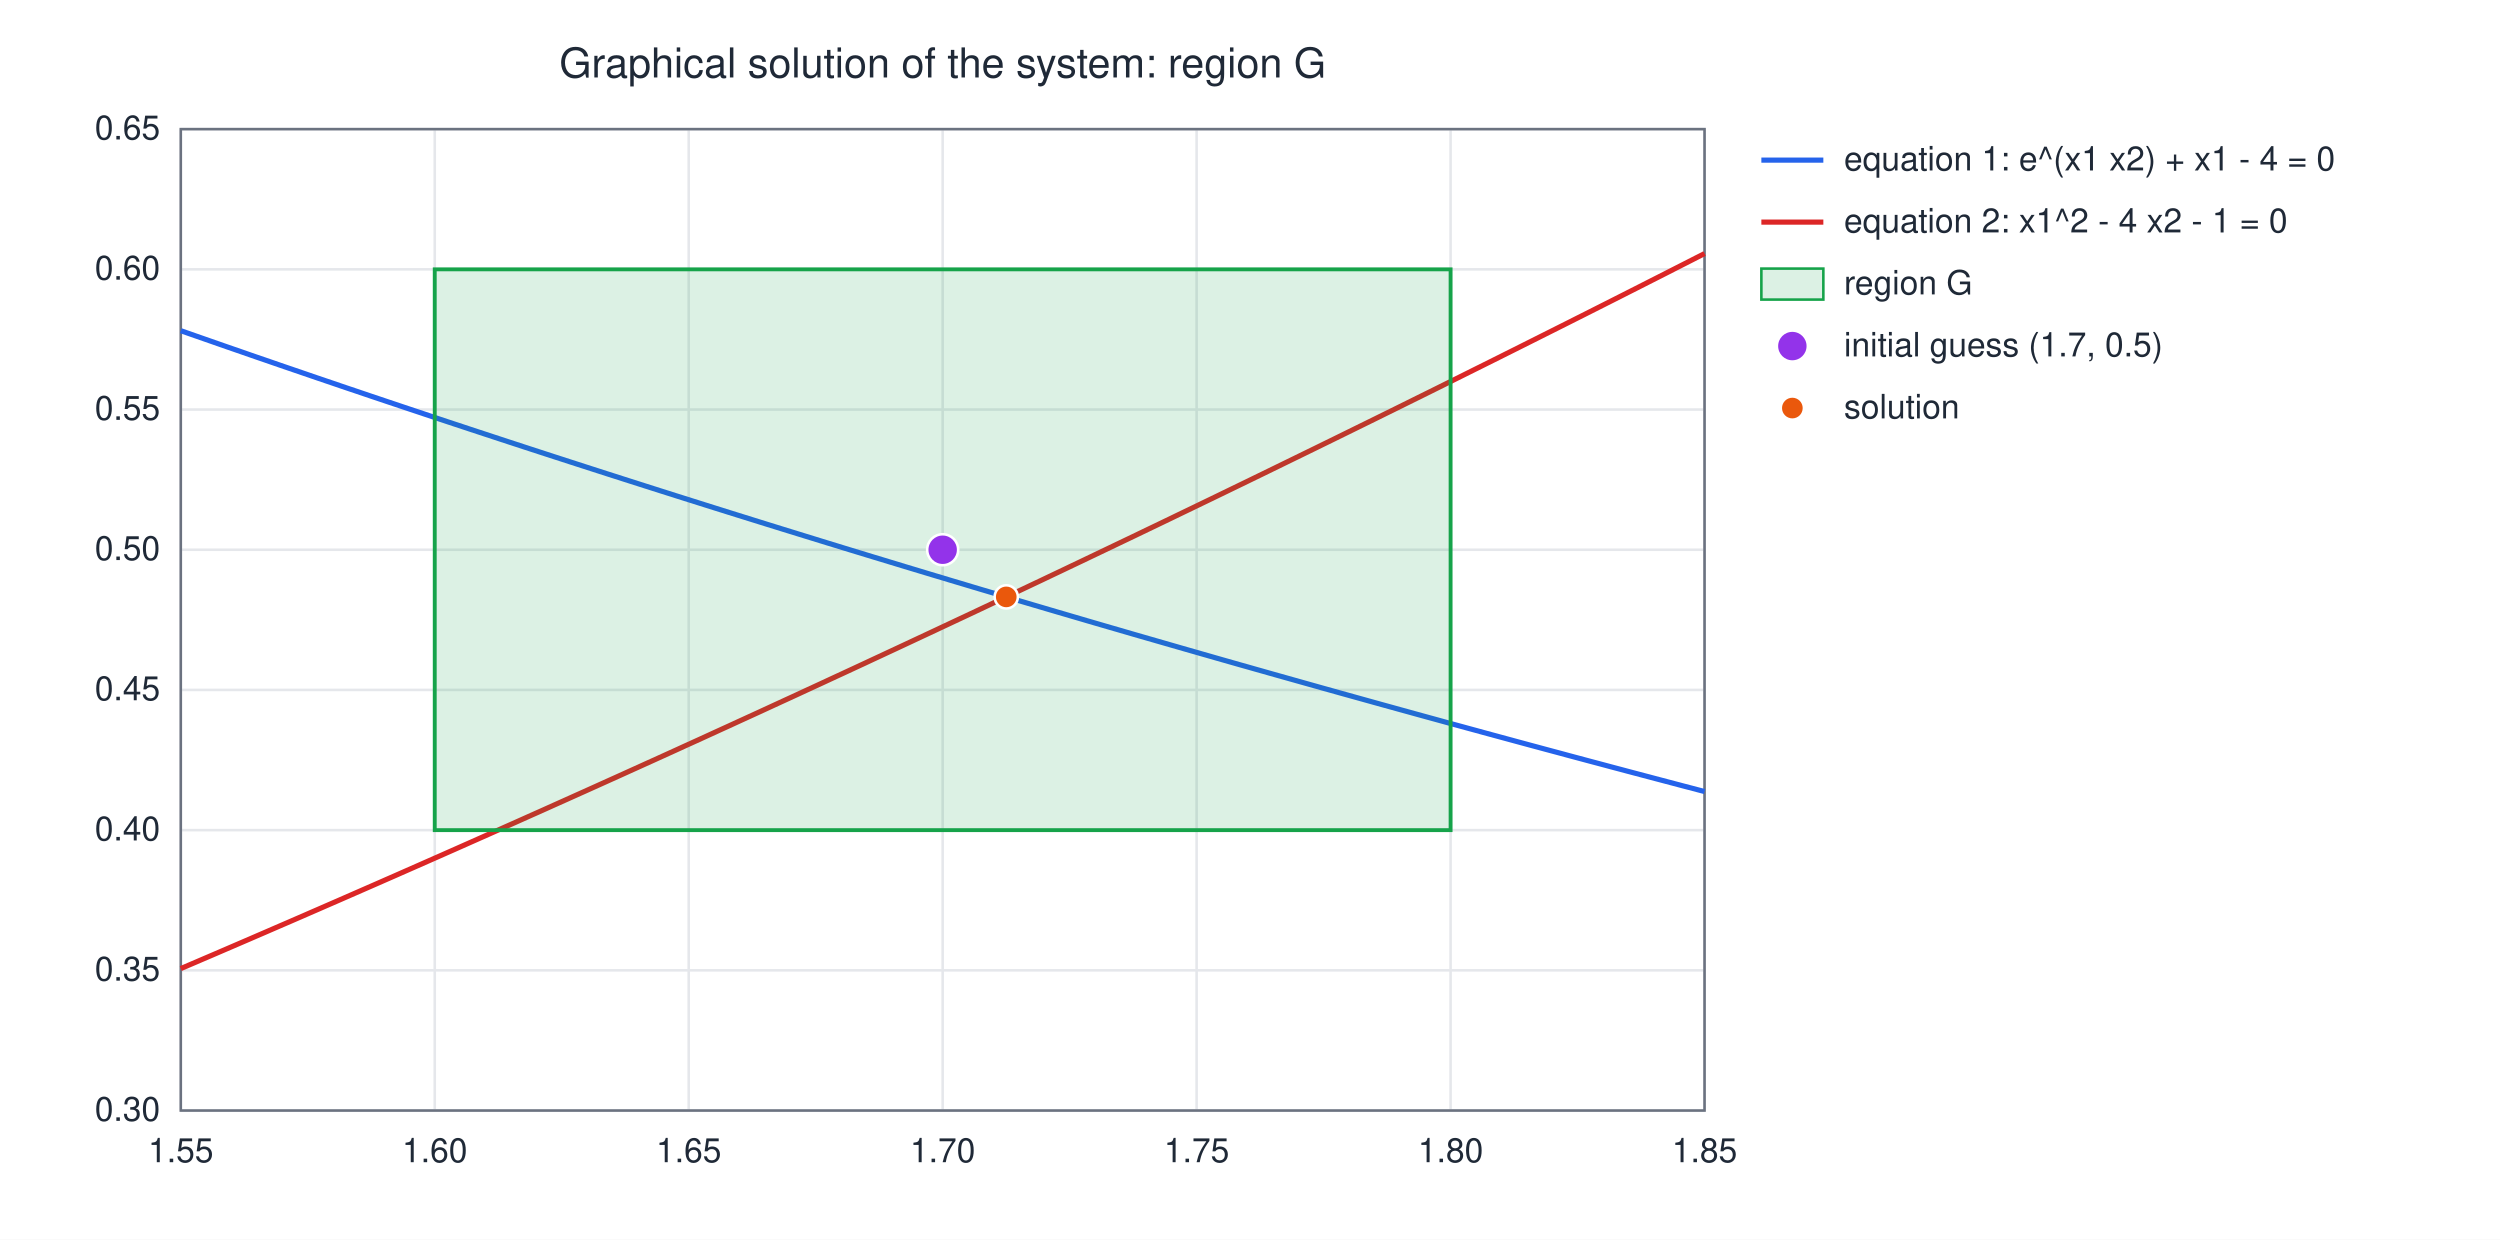
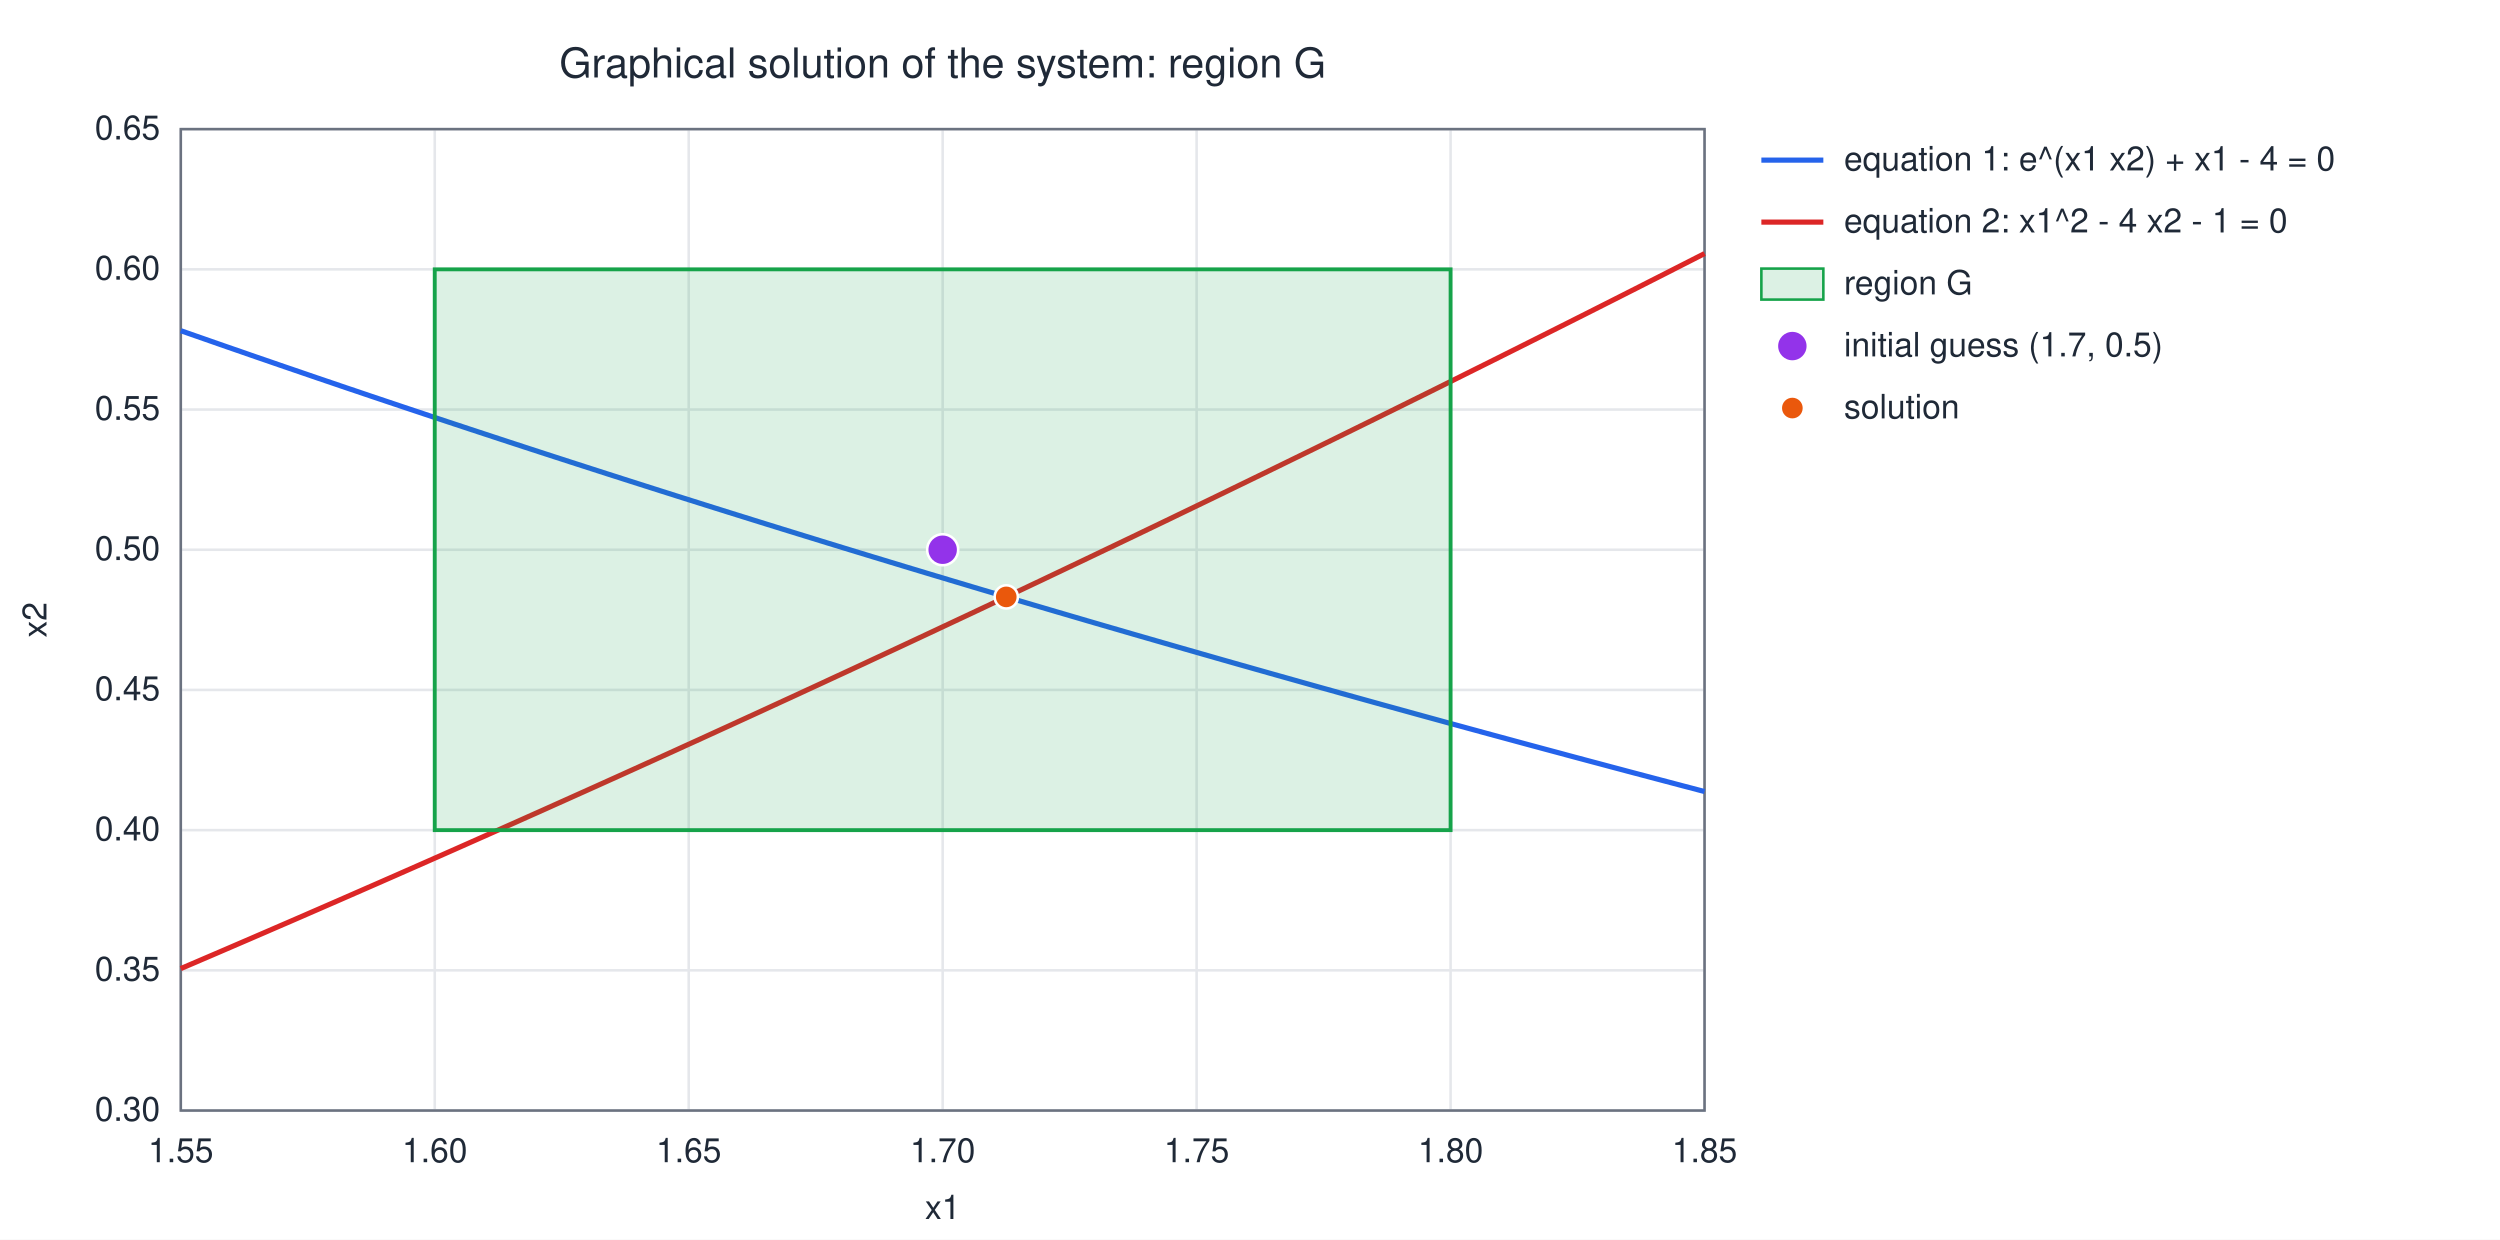
<svg xmlns="http://www.w3.org/2000/svg" width="968" height="480" viewBox="0 0 968 480" font-family="Helvetica, Arial, sans-serif" fill="#1f2937">
  <rect width="968" height="480" fill="#ffffff" />
  <text x="365.00" y="30.00" text-anchor="middle" font-size="16">Graphical solution of the system: region G</text>
  <line x1="70.00" y1="50.00" x2="70.00" y2="430.00" stroke="#e5e7eb" stroke-width="1" />
  <text x="70.00" y="450.00" text-anchor="middle" font-size="13">1.55</text>
  <line x1="168.33" y1="50.00" x2="168.33" y2="430.00" stroke="#e5e7eb" stroke-width="1" />
  <text x="168.33" y="450.00" text-anchor="middle" font-size="13">1.60</text>
  <line x1="266.67" y1="50.00" x2="266.67" y2="430.00" stroke="#e5e7eb" stroke-width="1" />
  <text x="266.67" y="450.00" text-anchor="middle" font-size="13">1.65</text>
  <line x1="365.00" y1="50.00" x2="365.00" y2="430.00" stroke="#e5e7eb" stroke-width="1" />
  <text x="365.00" y="450.00" text-anchor="middle" font-size="13">1.70</text>
  <line x1="463.33" y1="50.00" x2="463.33" y2="430.00" stroke="#e5e7eb" stroke-width="1" />
  <text x="463.33" y="450.00" text-anchor="middle" font-size="13">1.75</text>
  <line x1="561.67" y1="50.00" x2="561.67" y2="430.00" stroke="#e5e7eb" stroke-width="1" />
  <text x="561.67" y="450.00" text-anchor="middle" font-size="13">1.80</text>
  <line x1="660.00" y1="50.00" x2="660.00" y2="430.00" stroke="#e5e7eb" stroke-width="1" />
  <text x="660.00" y="450.00" text-anchor="middle" font-size="13">1.85</text>
  <line x1="70.00" y1="430.00" x2="660.00" y2="430.00" stroke="#e5e7eb" stroke-width="1" />
  <text x="62.00" y="434.00" text-anchor="end" font-size="13">0.30</text>
  <line x1="70.00" y1="375.71" x2="660.00" y2="375.71" stroke="#e5e7eb" stroke-width="1" />
  <text x="62.00" y="379.71" text-anchor="end" font-size="13">0.35</text>
  <line x1="70.00" y1="321.43" x2="660.00" y2="321.43" stroke="#e5e7eb" stroke-width="1" />
  <text x="62.00" y="325.43" text-anchor="end" font-size="13">0.40</text>
  <line x1="70.00" y1="267.14" x2="660.00" y2="267.14" stroke="#e5e7eb" stroke-width="1" />
  <text x="62.00" y="271.14" text-anchor="end" font-size="13">0.45</text>
  <line x1="70.00" y1="212.86" x2="660.00" y2="212.86" stroke="#e5e7eb" stroke-width="1" />
  <text x="62.00" y="216.86" text-anchor="end" font-size="13">0.50</text>
  <line x1="70.00" y1="158.57" x2="660.00" y2="158.57" stroke="#e5e7eb" stroke-width="1" />
  <text x="62.00" y="162.57" text-anchor="end" font-size="13">0.55</text>
  <line x1="70.00" y1="104.29" x2="660.00" y2="104.29" stroke="#e5e7eb" stroke-width="1" />
  <text x="62.00" y="108.29" text-anchor="end" font-size="13">0.60</text>
  <line x1="70.00" y1="50.00" x2="660.00" y2="50.00" stroke="#e5e7eb" stroke-width="1" />
  <text x="62.00" y="54.00" text-anchor="end" font-size="13">0.65</text>
+   <text x="365.00" y="472.00" text-anchor="middle" font-size="13">x1</text>
+   <text x="18" y="240.00" text-anchor="middle" font-size="13" transform="rotate(-90 18 240.00)">x2</text>
  <rect x="70.00" y="50.00" width="590.00" height="380.00" fill="none" stroke="#6b7280" />
  <polyline points="70.00,128.04 72.95,129.08 75.90,130.11 78.85,131.14 81.80,132.17 84.75,133.20 87.70,134.23 90.65,135.25 93.60,136.27 96.55,137.30 99.50,138.32 102.45,139.33 105.40,140.35 108.35,141.37 111.30,142.38 114.25,143.39 117.20,144.40 120.15,145.41 123.10,146.42 126.05,147.42 129.00,148.42 131.95,149.43 134.90,150.43 137.85,151.42 140.80,152.42 143.75,153.42 146.70,154.41 149.65,155.40 152.60,156.39 155.55,157.38 158.50,158.37 161.45,159.35 164.40,160.34 167.35,161.32 170.30,162.30 173.25,163.28 176.20,164.26 179.15,165.23 182.10,166.21 185.05,167.18 188.00,168.15 190.95,169.12 193.90,170.09 196.85,171.06 199.80,172.02 202.75,172.99 205.70,173.95 208.65,174.91 211.60,175.87 214.55,176.83 217.50,177.78 220.45,178.74 223.40,179.69 226.35,180.64 229.30,181.59 232.25,182.54 235.20,183.49 238.15,184.43 241.10,185.38 244.05,186.32 247.00,187.26 249.95,188.20 252.90,189.14 255.85,190.08 258.80,191.01 261.75,191.95 264.70,192.88 267.65,193.81 270.60,194.74 273.55,195.67 276.50,196.60 279.45,197.52 282.40,198.45 285.35,199.37 288.30,200.29 291.25,201.21 294.20,202.13 297.15,203.05 300.10,203.96 303.05,204.88 306.00,205.79 308.95,206.70 311.90,207.61 314.85,208.52 317.80,209.43 320.75,210.34 323.70,211.24 326.65,212.15 329.60,213.05 332.55,213.95 335.50,214.85 338.45,215.75 341.40,216.64 344.35,217.54 347.30,218.43 350.25,219.33 353.20,220.22 356.15,221.11 359.10,222.00 362.05,222.89 365.00,223.77 367.95,224.66 370.90,225.54 373.85,226.42 376.80,227.31 379.75,228.19 382.70,229.06 385.65,229.94 388.60,230.82 391.55,231.69 394.50,232.57 397.45,233.44 400.40,234.31 403.35,235.18 406.30,236.05 409.25,236.92 412.20,237.78 415.15,238.65 418.10,239.51 421.05,240.38 424.00,241.24 426.95,242.10 429.90,242.96 432.85,243.81 435.80,244.67 438.75,245.53 441.70,246.38 444.65,247.23 447.60,248.08 450.55,248.93 453.50,249.78 456.45,250.63 459.40,251.48 462.35,252.32 465.30,253.17 468.25,254.01 471.20,254.86 474.15,255.70 477.10,256.54 480.05,257.38 483.00,258.21 485.95,259.05 488.90,259.88 491.85,260.72 494.80,261.55 497.75,262.38 500.70,263.21 503.65,264.04 506.60,264.87 509.55,265.70 512.50,266.53 515.45,267.35 518.40,268.18 521.35,269.00 524.30,269.82 527.25,270.64 530.20,271.46 533.15,272.28 536.10,273.10 539.05,273.91 542.00,274.73 544.95,275.54 547.90,276.36 550.85,277.17 553.80,277.98 556.75,278.79 559.70,279.60 562.65,280.41 565.60,281.21 568.55,282.02 571.50,282.82 574.45,283.63 577.40,284.43 580.35,285.23 583.30,286.03 586.25,286.83 589.20,287.63 592.15,288.43 595.10,289.22 598.05,290.02 601.00,290.81 603.95,291.60 606.90,292.40 609.85,293.19 612.80,293.98 615.75,294.77 618.70,295.55 621.65,296.34 624.60,297.13 627.55,297.91 630.50,298.70 633.45,299.48 636.40,300.26 639.35,301.04 642.30,301.82 645.25,302.60 648.20,303.38 651.15,304.16 654.10,304.93 657.05,305.71 660.00,306.48" fill="none" stroke="#2563eb" stroke-width="2" stroke-linejoin="round" />
  <line x1="682.00" y1="62.00" x2="706.00" y2="62.00" stroke="#2563eb" stroke-width="2" />
  <text x="714.00" y="66.00" text-anchor="start" font-size="13">equation 1: e^(x1 x2) + x1 - 4 = 0</text>
  <polyline points="70.00,375.04 72.95,373.77 75.90,372.51 78.85,371.24 81.80,369.98 84.75,368.71 87.70,367.44 90.65,366.17 93.60,364.90 96.55,363.63 99.50,362.35 102.45,361.08 105.40,359.80 108.35,358.52 111.30,357.25 114.25,355.97 117.20,354.69 120.15,353.40 123.10,352.12 126.05,350.83 129.00,349.55 131.95,348.26 134.90,346.97 137.85,345.68 140.80,344.39 143.75,343.10 146.70,341.81 149.65,340.51 152.60,339.22 155.55,337.92 158.50,336.62 161.45,335.32 164.40,334.02 167.35,332.72 170.30,331.42 173.25,330.11 176.20,328.81 179.15,327.50 182.10,326.19 185.05,324.88 188.00,323.57 190.95,322.26 193.90,320.95 196.85,319.63 199.80,318.32 202.75,317.00 205.70,315.68 208.65,314.37 211.60,313.05 214.55,311.72 217.50,310.40 220.45,309.08 223.40,307.75 226.35,306.43 229.30,305.10 232.25,303.77 235.20,302.44 238.15,301.11 241.10,299.78 244.05,298.44 247.00,297.11 249.95,295.77 252.90,294.44 255.85,293.10 258.80,291.76 261.75,290.42 264.70,289.07 267.65,287.73 270.60,286.39 273.55,285.04 276.50,283.69 279.45,282.34 282.40,281.00 285.35,279.64 288.30,278.29 291.25,276.94 294.20,275.59 297.15,274.23 300.10,272.87 303.05,271.51 306.00,270.16 308.95,268.80 311.90,267.43 314.85,266.07 317.80,264.71 320.75,263.34 323.70,261.97 326.65,260.61 329.60,259.24 332.55,257.87 335.50,256.50 338.45,255.12 341.40,253.75 344.35,252.37 347.30,251.00 350.25,249.62 353.20,248.24 356.15,246.86 359.10,245.48 362.05,244.10 365.00,242.71 367.95,241.33 370.90,239.94 373.85,238.56 376.80,237.17 379.75,235.78 382.70,234.39 385.65,232.99 388.60,231.60 391.55,230.21 394.50,228.81 397.45,227.41 400.40,226.01 403.35,224.62 406.30,223.21 409.25,221.81 412.20,220.41 415.15,219.00 418.10,217.60 421.05,216.19 424.00,214.78 426.95,213.37 429.90,211.96 432.85,210.55 435.80,209.14 438.75,207.73 441.70,206.31 444.65,204.89 447.60,203.48 450.55,202.06 453.50,200.64 456.45,199.21 459.40,197.79 462.35,196.37 465.30,194.94 468.25,193.52 471.20,192.09 474.15,190.66 477.10,189.23 480.05,187.80 483.00,186.37 485.95,184.93 488.90,183.50 491.85,182.06 494.80,180.62 497.75,179.18 500.70,177.74 503.65,176.30 506.60,174.86 509.55,173.42 512.50,171.97 515.45,170.53 518.40,169.08 521.35,167.63 524.30,166.18 527.25,164.73 530.20,163.28 533.15,161.83 536.10,160.37 539.05,158.92 542.00,157.46 544.95,156.00 547.90,154.54 550.85,153.08 553.80,151.62 556.75,150.16 559.70,148.69 562.65,147.23 565.60,145.76 568.55,144.29 571.50,142.82 574.45,141.35 577.40,139.88 580.35,138.41 583.30,136.93 586.25,135.46 589.20,133.98 592.15,132.50 595.10,131.02 598.05,129.54 601.00,128.06 603.95,126.58 606.90,125.10 609.85,123.61 612.80,122.13 615.75,120.64 618.70,119.15 621.65,117.66 624.60,116.17 627.55,114.68 630.50,113.18 633.45,111.69 636.40,110.19 639.35,108.69 642.30,107.20 645.25,105.70 648.20,104.19 651.15,102.69 654.10,101.19 657.05,99.68 660.00,98.18" fill="none" stroke="#dc2626" stroke-width="2" stroke-linejoin="round" />
  <line x1="682.00" y1="86.00" x2="706.00" y2="86.00" stroke="#dc2626" stroke-width="2" />
  <text x="714.00" y="90.00" text-anchor="start" font-size="13">equation 2: x1^2 - 4 x2 - 1 = 0</text>
  <polygon points="168.33,321.43 561.67,321.43 561.67,104.29 168.33,104.29 168.33,321.43" fill="#16a34a" fill-opacity="0.15" stroke="#16a34a" stroke-width="1.5" />
  <rect x="682.00" y="104.00" width="24" height="12" fill="#16a34a" fill-opacity="0.15" stroke="#16a34a" />
  <text x="714.00" y="114.00" text-anchor="start" font-size="13">region G</text>
  <circle cx="365.00" cy="212.86" r="6" fill="#9333ea" stroke="#ffffff" />
  <circle cx="694.00" cy="134.00" r="6" fill="#9333ea" stroke="#ffffff" />
  <text x="714.00" y="138.00" text-anchor="start" font-size="13">initial guess (1.7, 0.5)</text>
  <circle cx="389.62" cy="231.12" r="4.5" fill="#ea580c" stroke="#ffffff" />
  <circle cx="694.00" cy="158.00" r="4.5" fill="#ea580c" stroke="#ffffff" />
  <text x="714.00" y="162.00" text-anchor="start" font-size="13">solution</text>
</svg>
